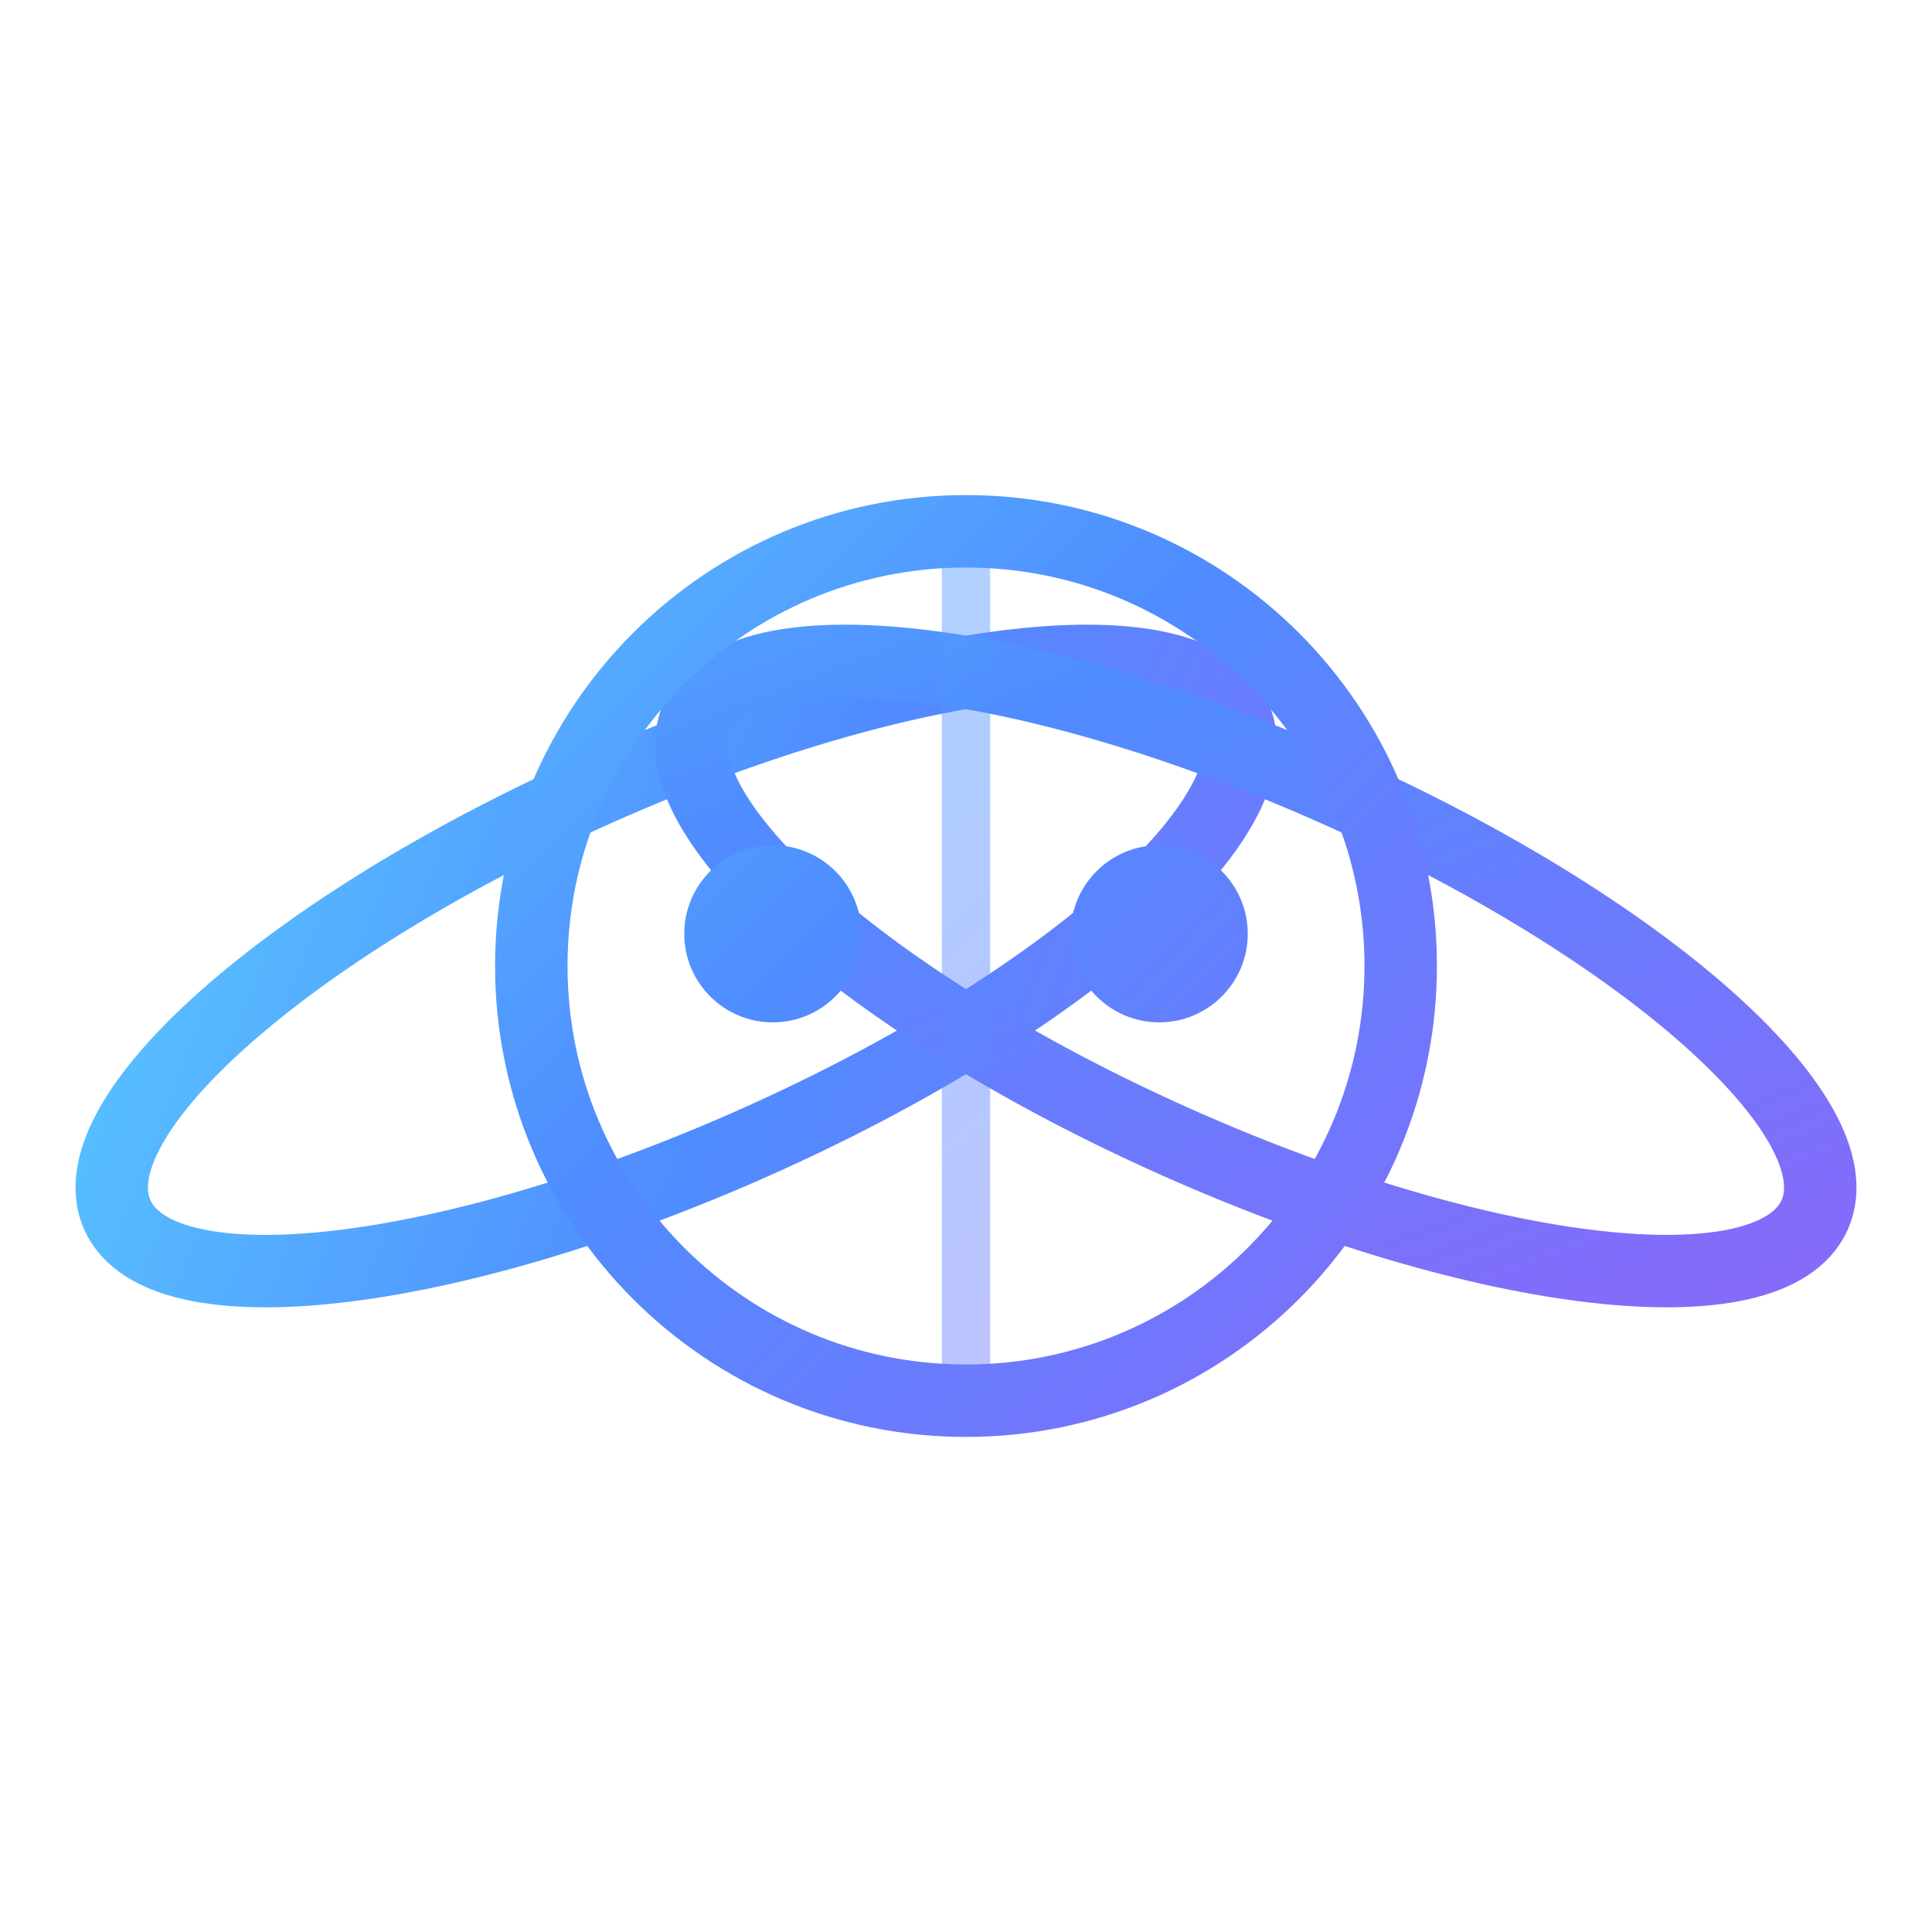
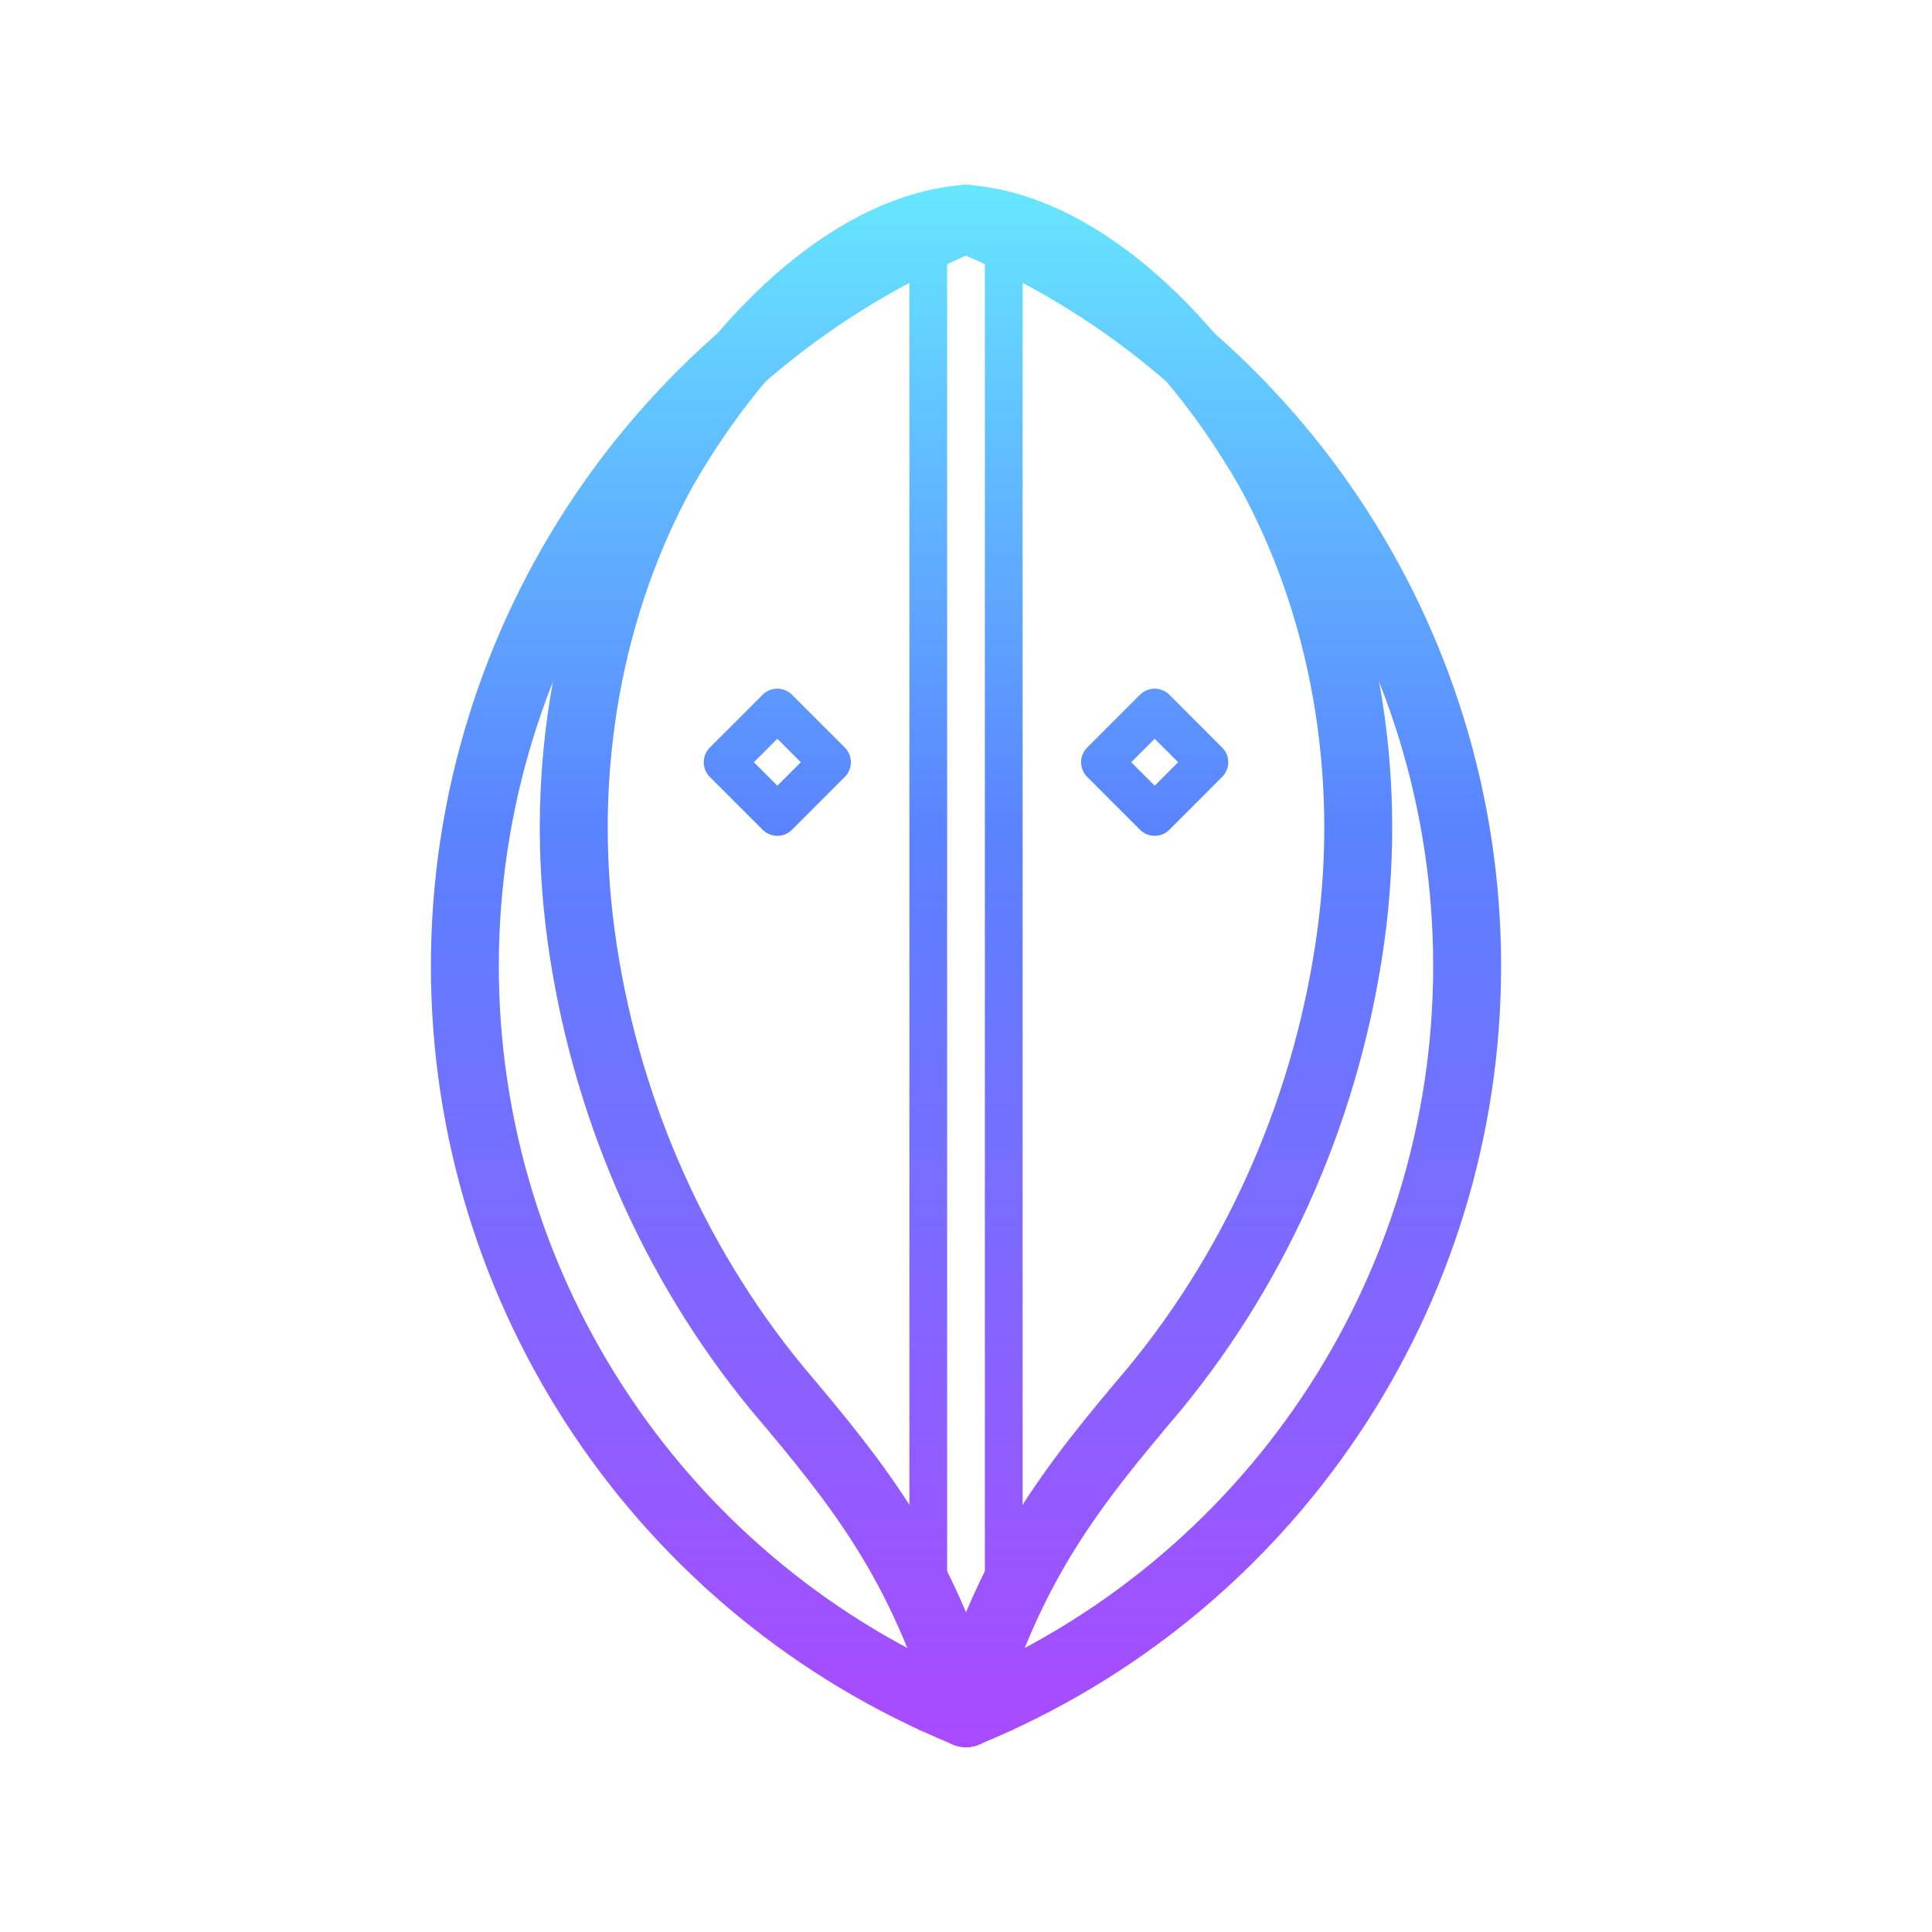
- <svg xmlns="http://www.w3.org/2000/svg" viewBox="0 0 120 120" fill="none" role="img" aria-label="Janus">
+ <svg xmlns="http://www.w3.org/2000/svg" viewBox="0 0 512 512" fill="none" role="img" aria-label="Janus">
  <defs>
-     <linearGradient id="janusGrad" x1="8" y1="8" x2="112" y2="112" gradientUnits="userSpaceOnUse">
-       <stop offset="0%" stop-color="#5ee7ff" />
-       <stop offset="45%" stop-color="#4f8cff" />
-       <stop offset="100%" stop-color="#a855f7" />
+     <linearGradient id="janusGrad" x1="256" y1="40" x2="256" y2="472" gradientUnits="userSpaceOnUse">
+       <stop offset="0%" stop-color="#67ecff" />
+       <stop offset="42%" stop-color="#5a82ff" />
+       <stop offset="100%" stop-color="#ad48ff" />
    </linearGradient>
  </defs>
-   <ellipse cx="42" cy="60" rx="38" ry="12" stroke="url(#janusGrad)" stroke-width="4.5" transform="rotate(-24 42 60)" />
-   <ellipse cx="78" cy="60" rx="38" ry="12" stroke="url(#janusGrad)" stroke-width="4.5" transform="rotate(24 78 60)" />
-   <circle cx="60" cy="60" r="27" stroke="url(#janusGrad)" stroke-width="4.5" />
-   <line x1="60" y1="33" x2="60" y2="87" stroke="url(#janusGrad)" stroke-width="3" stroke-linecap="round" opacity="0.45" />
-   <circle cx="48" cy="58" r="5.5" fill="url(#janusGrad)" />
-   <circle cx="72" cy="58" r="5.5" fill="url(#janusGrad)" />
+   <path d="M 256 58 A 214 214 0 0 0 256 454" stroke="url(#janusGrad)" stroke-width="18" stroke-linecap="round" fill="none" />
+   <path d="M 256 58 A 214 214 0 0 1 256 454" stroke="url(#janusGrad)" stroke-width="18" stroke-linecap="round" fill="none" />
+   <path d="M 246 58 L 246 454 M 266 58 L 266 454" stroke="url(#janusGrad)" stroke-width="10" stroke-linecap="round" fill="none" />
+   <path d="M 256 58        C 228 60 198 86 176 124        C 156 160 148 204 154 248        C 160 292 178 334 206 368        C 228 394 244 414 256 454" stroke="url(#janusGrad)" stroke-width="18" stroke-linecap="round" stroke-linejoin="round" fill="none" />
+   <path d="M 256 58        C 284 60 314 86 336 124        C 356 160 364 204 358 248        C 352 292 334 334 306 368        C 284 394 268 414 256 454" stroke="url(#janusGrad)" stroke-width="18" stroke-linecap="round" stroke-linejoin="round" fill="none" />
+   <path d="M 206 188 L 220 202 L 206 216 L 192 202 Z" stroke="url(#janusGrad)" stroke-width="11" stroke-linejoin="round" fill="none" />
+   <path d="M 306 188 L 320 202 L 306 216 L 292 202 Z" stroke="url(#janusGrad)" stroke-width="11" stroke-linejoin="round" fill="none" />
</svg>
